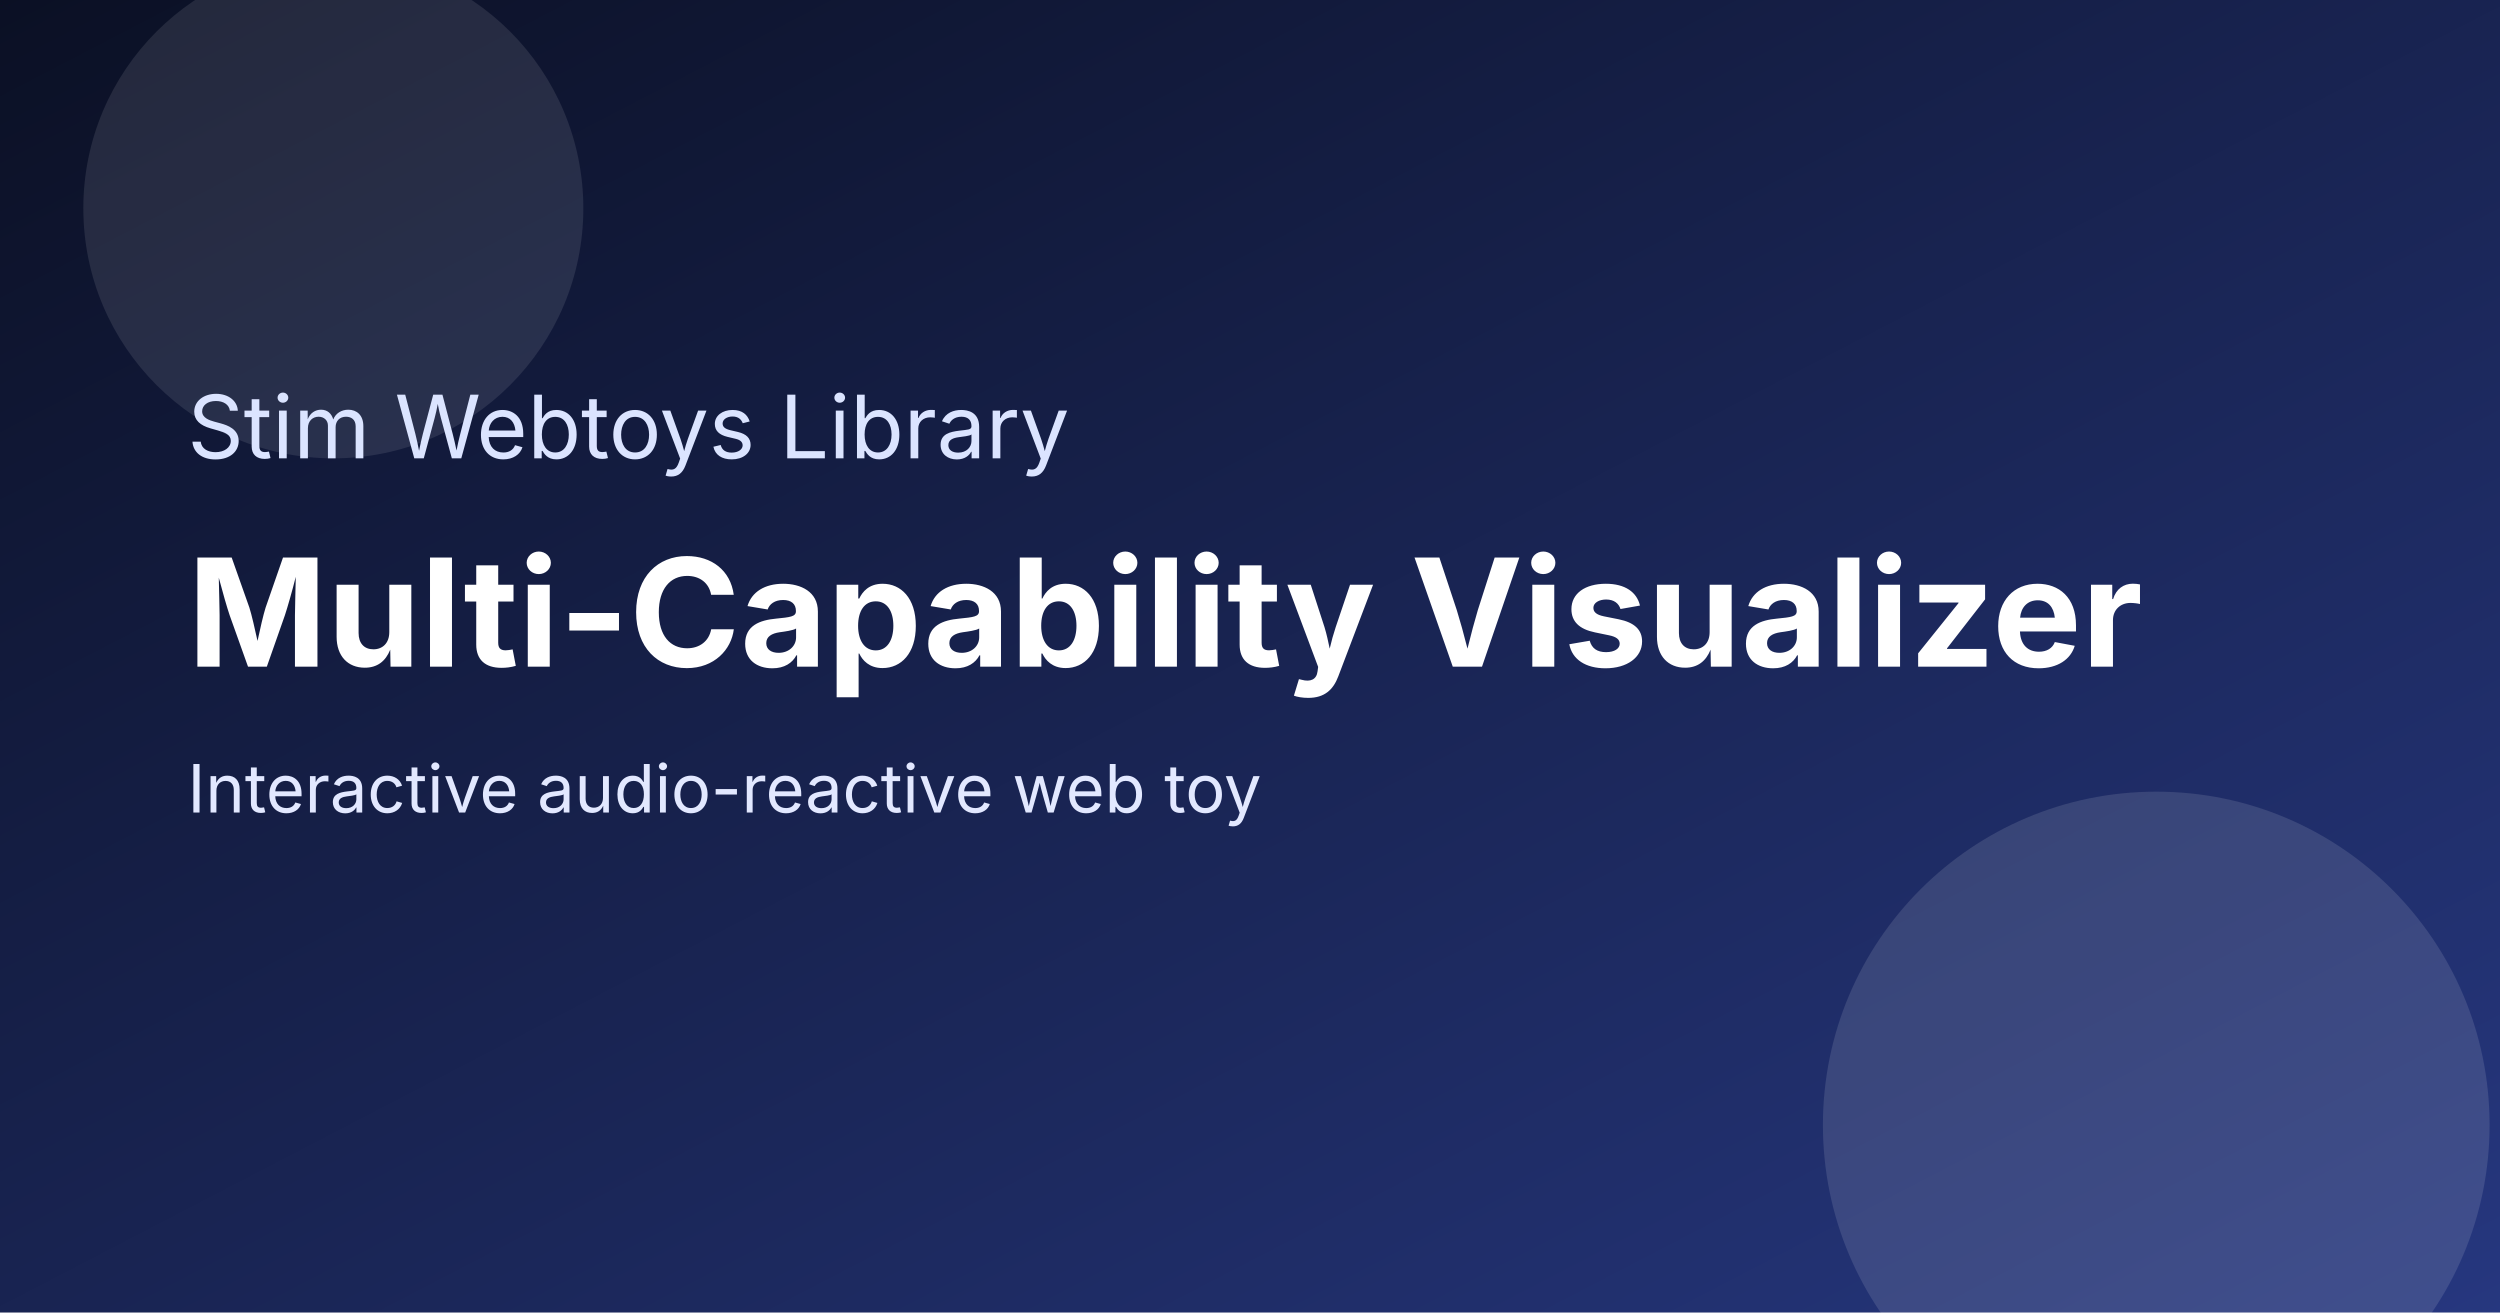
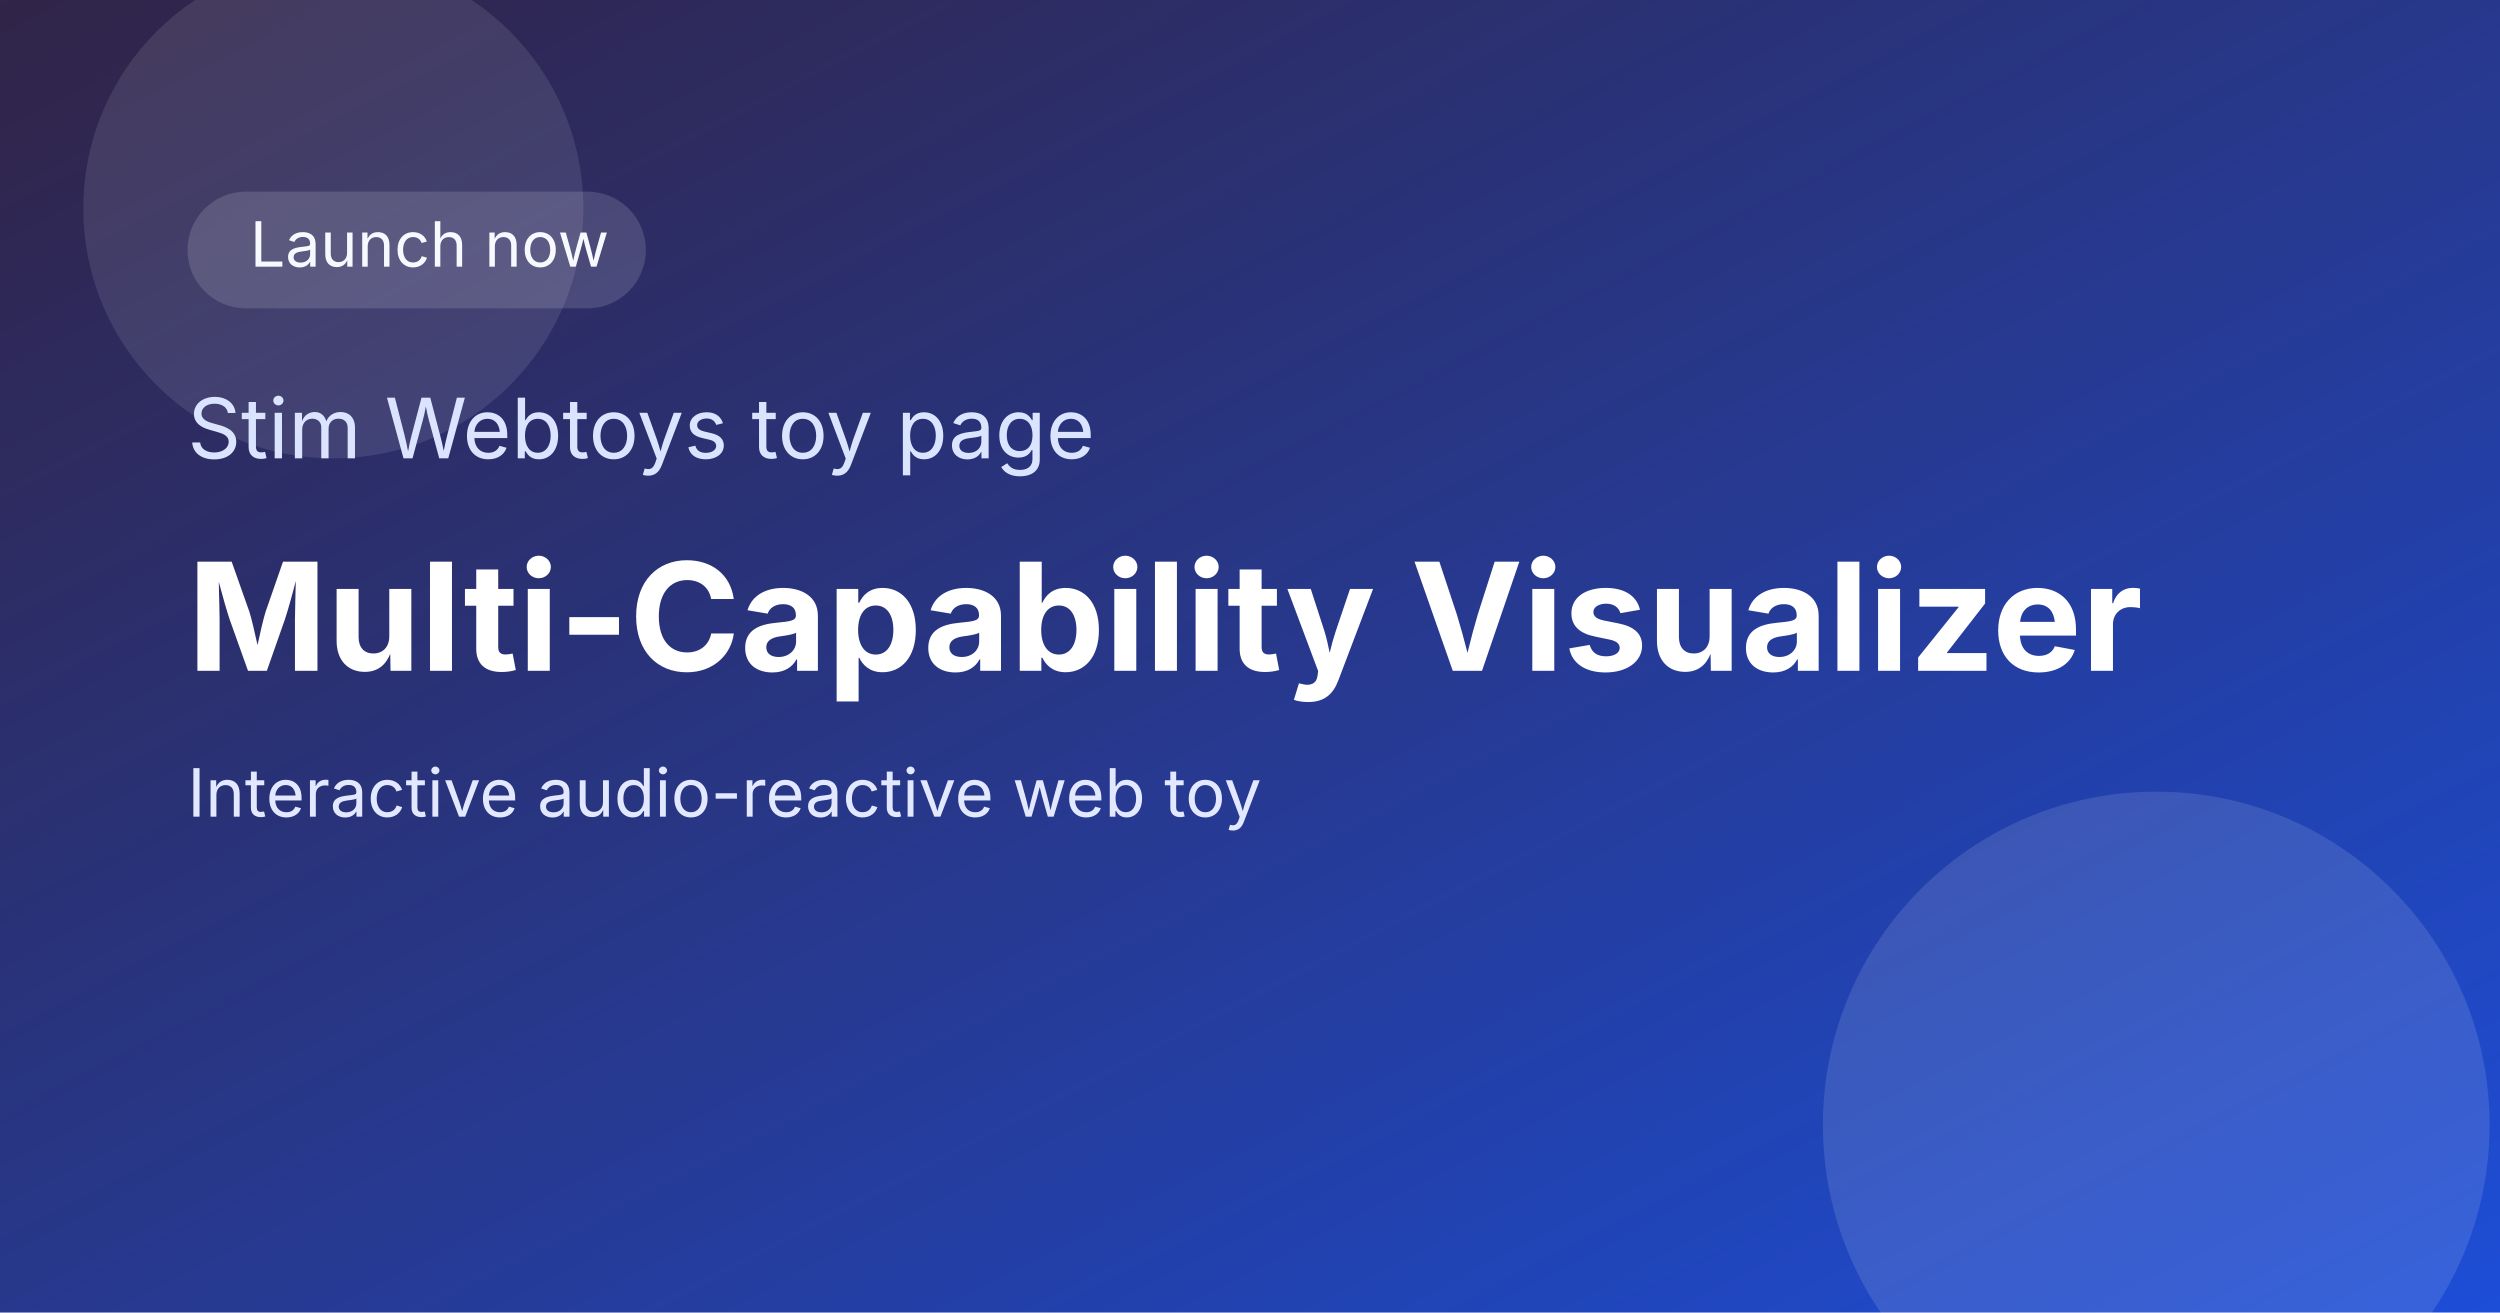
<svg xmlns="http://www.w3.org/2000/svg" width="1200" height="630" viewBox="0 0 1200 630" role="img" aria-label="Multi-Capability Visualizer">
  <defs>
    <linearGradient id="bg" x1="0" y1="0" x2="1" y2="1">
-       <stop offset="0%" stop-color="#0b1024" />
-       <stop offset="100%" stop-color="#26377f" />
+       <stop offset="0%" stop-color="#1a0c33" />
+       <stop offset="100%" stop-color="#1d4ed8" />
+     </linearGradient>
+     <linearGradient id="shine" x1="0" y1="0" x2="1" y2="1">
+       <stop offset="0%" stop-color="rgba(255,255,255,0.25)" />
+       <stop offset="100%" stop-color="rgba(255,255,255,0)" />
    </linearGradient>
  </defs>
  <rect width="1200" height="630" fill="url(#bg)" />
+   <rect x="0" y="0" width="1200" height="630" fill="url(#shine)" opacity="0.4" />
  <circle cx="1035" cy="540" r="160" fill="rgba(255,255,255,0.12)" />
  <circle cx="160" cy="100" r="120" fill="rgba(255,255,255,0.1)" />
-   <text x="90" y="220" font-size="42" fill="#dbe4ff" font-family="Inter, Arial, sans-serif">Stim Webtoys Library</text>
-   <text x="90" y="320" font-size="72" font-weight="700" fill="#ffffff" font-family="Inter, Arial, sans-serif">Multi-Capability Visualizer</text>
-   <text x="90" y="390" font-size="32" fill="#e2e8ff" font-family="Inter, Arial, sans-serif">Interactive audio-reactive web toy</text>
+   <rect x="90" y="92" width="220" height="56" rx="28" fill="rgba(255,255,255,0.14)" />
+   <text x="120" y="128" font-size="30" fill="#f7f9ff" font-family="Inter, Arial, sans-serif">Launch now</text>
+   <text x="90" y="220" font-size="40" fill="#dbe4ff" font-family="Inter, Arial, sans-serif">Stim Webtoys toy page</text>
+   <text x="90" y="322" font-size="72" font-weight="700" fill="#ffffff" font-family="Inter, Arial, sans-serif">Multi-Capability Visualizer</text>
+   <text x="90" y="392" font-size="32" fill="#e2e8ff" font-family="Inter, Arial, sans-serif">Interactive audio-reactive web toy</text>
</svg>
